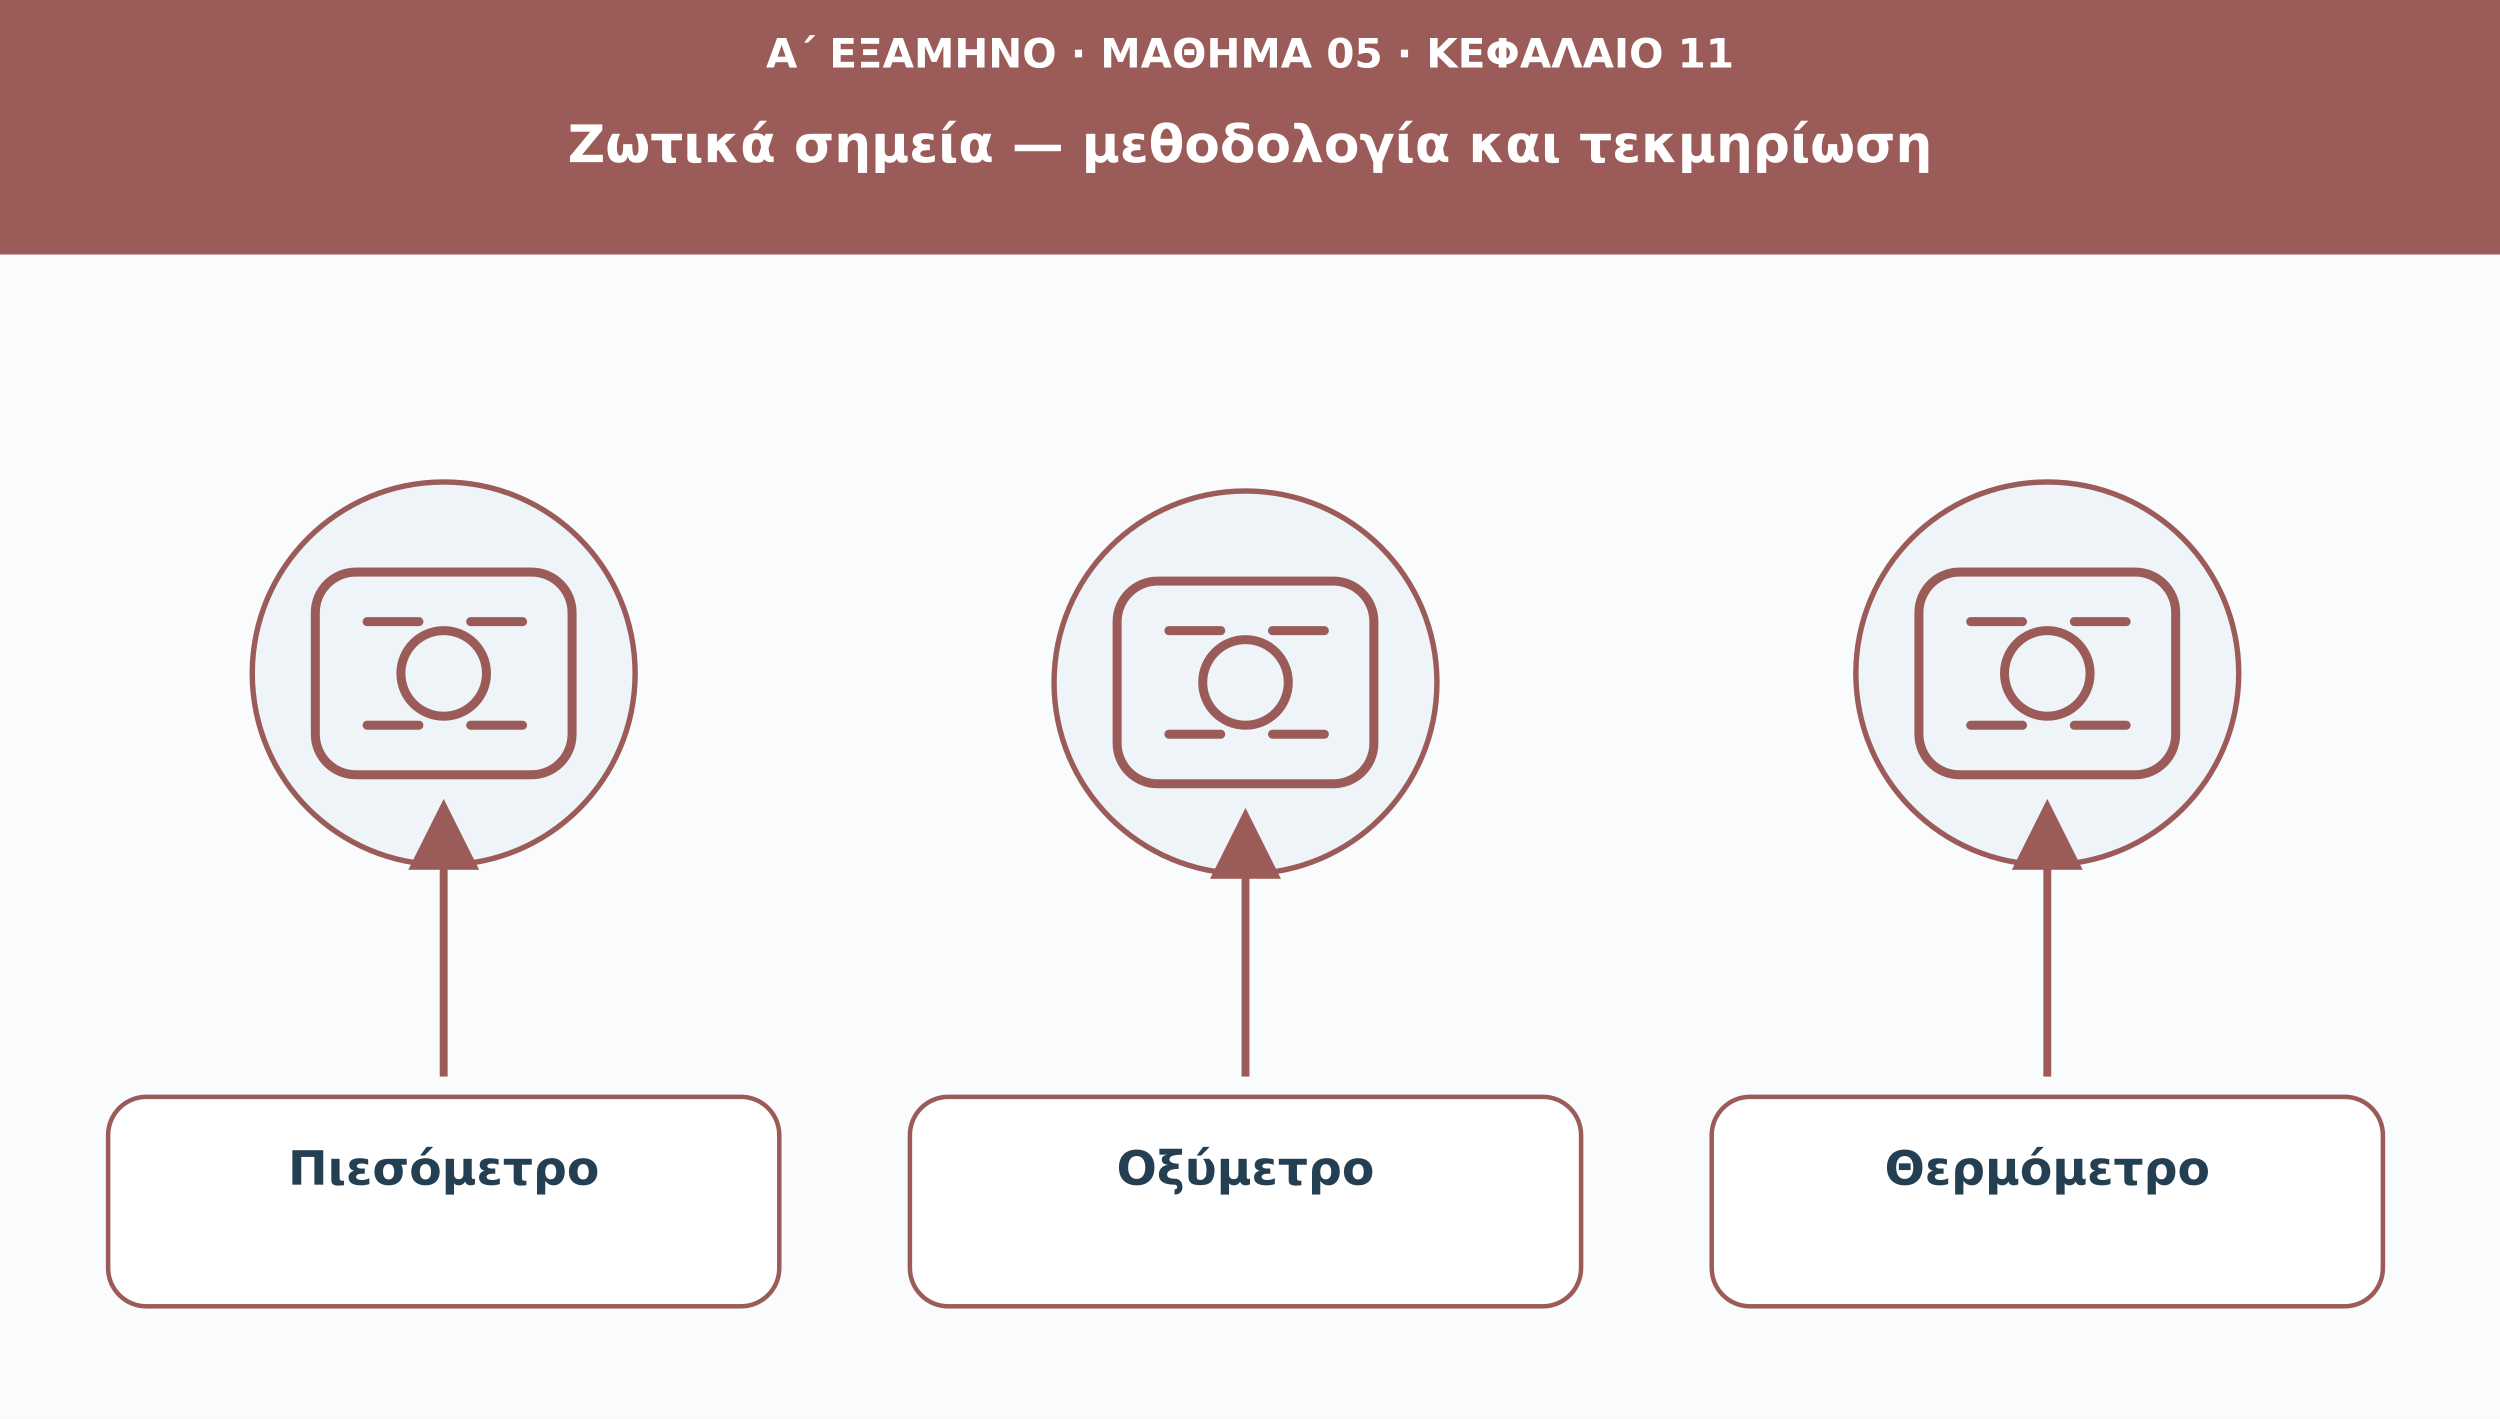
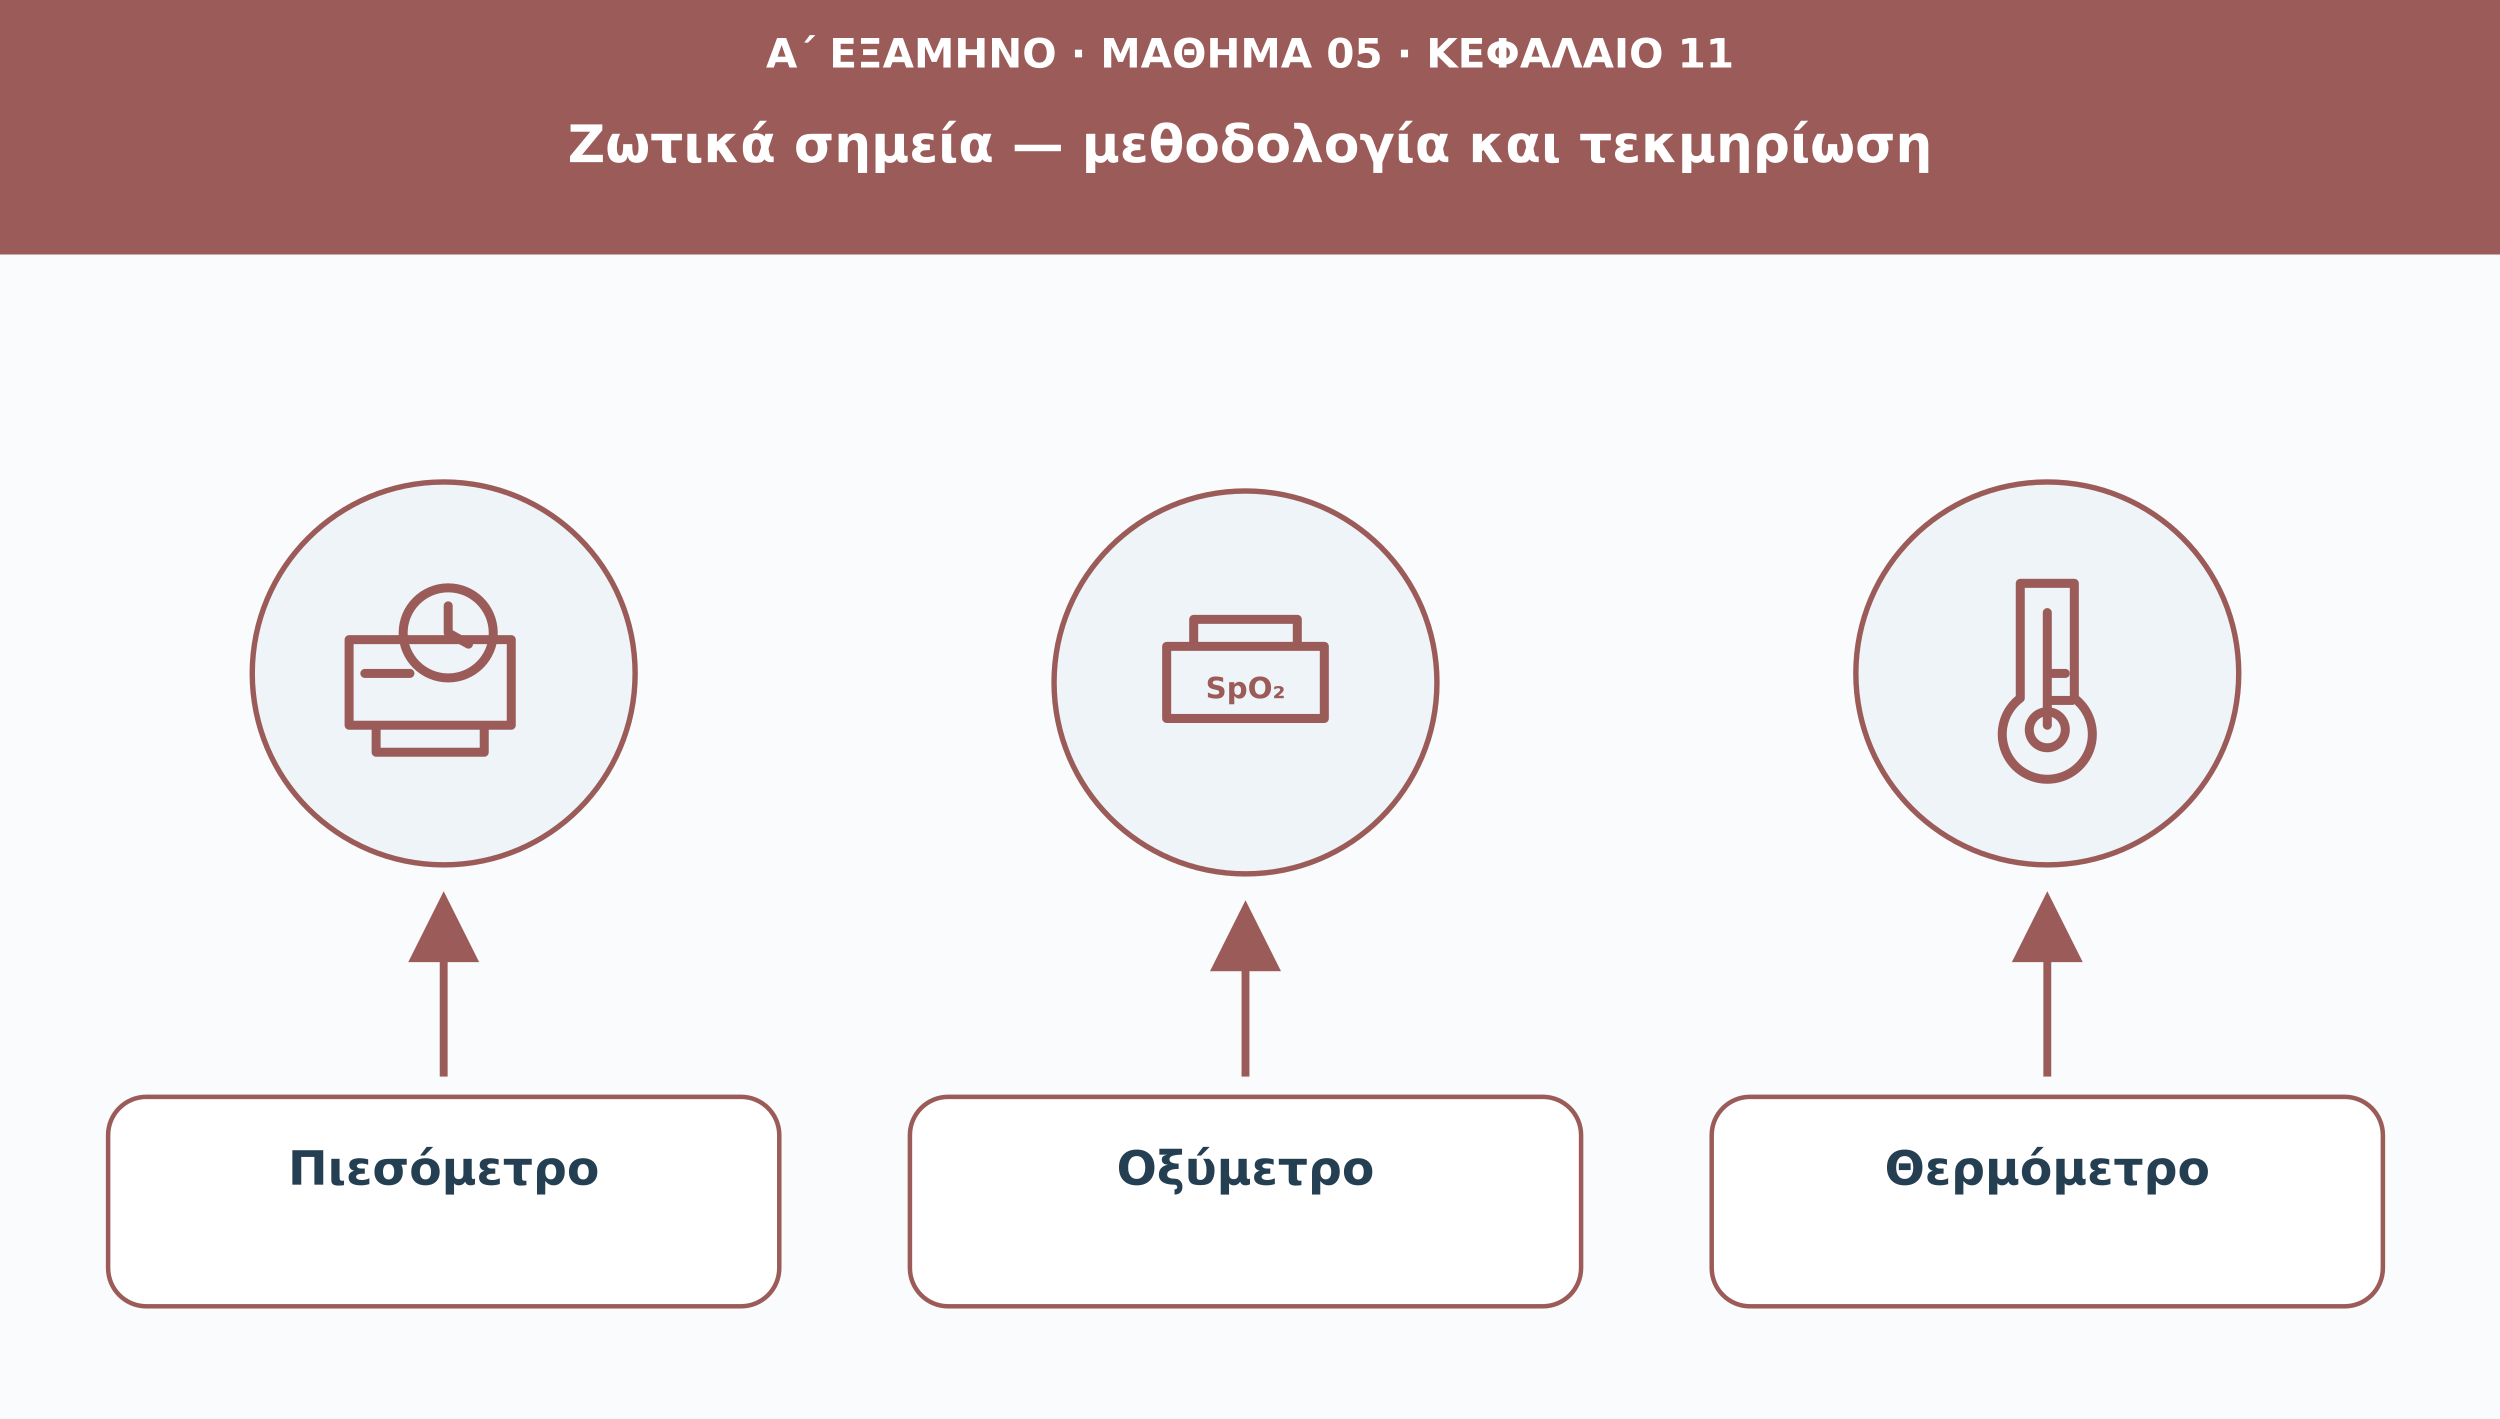
<svg xmlns="http://www.w3.org/2000/svg" viewBox="0 0 1110 630" role="img" aria-labelledby="t d">
  <defs>
    <marker id="arr" viewBox="0 0 10 10" markerWidth="9" markerHeight="9" refX="8" refY="5" orient="auto">
      <path d="M0 0L10 5L0 10Z" fill="#9b5b58" />
    </marker>
  </defs>
  <rect width="1110" height="630" fill="#f9fbfd" />
  <rect width="1110" height="113" fill="#9b5b58" />
  <text x="555" y="30" font-family="DejaVu Sans,Arial,sans-serif" font-size="18" fill="#ffffff" font-weight="690" text-anchor="middle">Α΄ ΕΞΑΜΗΝΟ · ΜΑΘΗΜΑ 05 · ΚΕΦΑΛΑΙΟ 11</text>
  <text x="555" y="72" font-family="DejaVu Sans,Arial,sans-serif" font-size="23" fill="#ffffff" font-weight="720" text-anchor="middle">Ζωτικά σημεία — μεθοδολογία και τεκμηρίωση</text>
  <circle cx="197" cy="299" r="85" fill="#eef4f8" stroke="#9b5b58" stroke-width="2.4" />
  <g transform="translate(197 299)" fill="none" stroke="#9b5b58" stroke-width="4" stroke-linecap="round" stroke-linejoin="round">
-     <rect x="-57" y="-45" width="114" height="90" rx="18" />
-     <circle r="19" />
-     <path d="M-34-23h23m23 0h23m-69 46h23m23 0h23" />
+     <path d="M-42-15h72v38h-72zM-30 23v12h48V23" />
+     <circle cx="2" cy="-18" r="20" />
+     <path d="M2-30v12l9 5M-35 0h20" />
  </g>
-   <path d="M197 478L197 361" stroke="#9b5b58" stroke-width="3.5" marker-end="url(#arr)" />
+   <path d="M197 478L197 402" stroke="#9b5b58" stroke-width="3.5" marker-end="url(#arr)" />
  <rect x="48" y="487" width="298" height="93" rx="17" fill="#ffffff" stroke="#9b5b58" stroke-width="2" />
  <text x="197" y="526" font-family="DejaVu Sans,Arial,sans-serif" font-size="21" fill="#253f52" font-weight="700" text-anchor="middle">Πιεσόμετρο</text>
  <circle cx="553" cy="303" r="85" fill="#eef4f8" stroke="#9b5b58" stroke-width="2.4" />
  <g transform="translate(553 303)" fill="none" stroke="#9b5b58" stroke-width="4" stroke-linecap="round" stroke-linejoin="round">
-     <rect x="-57" y="-45" width="114" height="90" rx="18" />
-     <circle r="19" />
-     <path d="M-34-23h23m23 0h23m-69 46h23m23 0h23" />
+     <path d="M-35-16h70v32h-70zM-23-16v-12h46v12" />
+     <text x="0" y="7" text-anchor="middle" font-family="DejaVu Sans,Arial,sans-serif" font-size="13" font-weight="700" fill="#9b5b58" stroke="none">SpO₂</text>
  </g>
-   <path d="M553 478L553 365" stroke="#9b5b58" stroke-width="3.5" marker-end="url(#arr)" />
+   <path d="M553 478L553 406" stroke="#9b5b58" stroke-width="3.5" marker-end="url(#arr)" />
  <rect x="404" y="487" width="298" height="93" rx="17" fill="#ffffff" stroke="#9b5b58" stroke-width="2" />
  <text x="553" y="526" font-family="DejaVu Sans,Arial,sans-serif" font-size="21" fill="#253f52" font-weight="700" text-anchor="middle">Οξύμετρο</text>
  <circle cx="909" cy="299" r="85" fill="#eef4f8" stroke="#9b5b58" stroke-width="2.4" />
  <g transform="translate(909 299)" fill="none" stroke="#9b5b58" stroke-width="4" stroke-linecap="round" stroke-linejoin="round">
-     <rect x="-57" y="-45" width="114" height="90" rx="18" />
-     <circle r="19" />
-     <path d="M-34-23h23m23 0h23m-69 46h23m23 0h23" />
+     <path d="M-12-40h24v51a20 20 0 1 1-24 0z" />
+     <path d="M0-27v50m0-11h11m-11-12h8" />
+     <circle cx="0" cy="25" r="8" />
  </g>
-   <path d="M909 478L909 361" stroke="#9b5b58" stroke-width="3.5" marker-end="url(#arr)" />
+   <path d="M909 478L909 402" stroke="#9b5b58" stroke-width="3.5" marker-end="url(#arr)" />
  <rect x="760" y="487" width="298" height="93" rx="17" fill="#ffffff" stroke="#9b5b58" stroke-width="2" />
  <text x="909" y="526" font-family="DejaVu Sans,Arial,sans-serif" font-size="21" fill="#253f52" font-weight="700" text-anchor="middle">Θερμόμετρο</text>
</svg>
